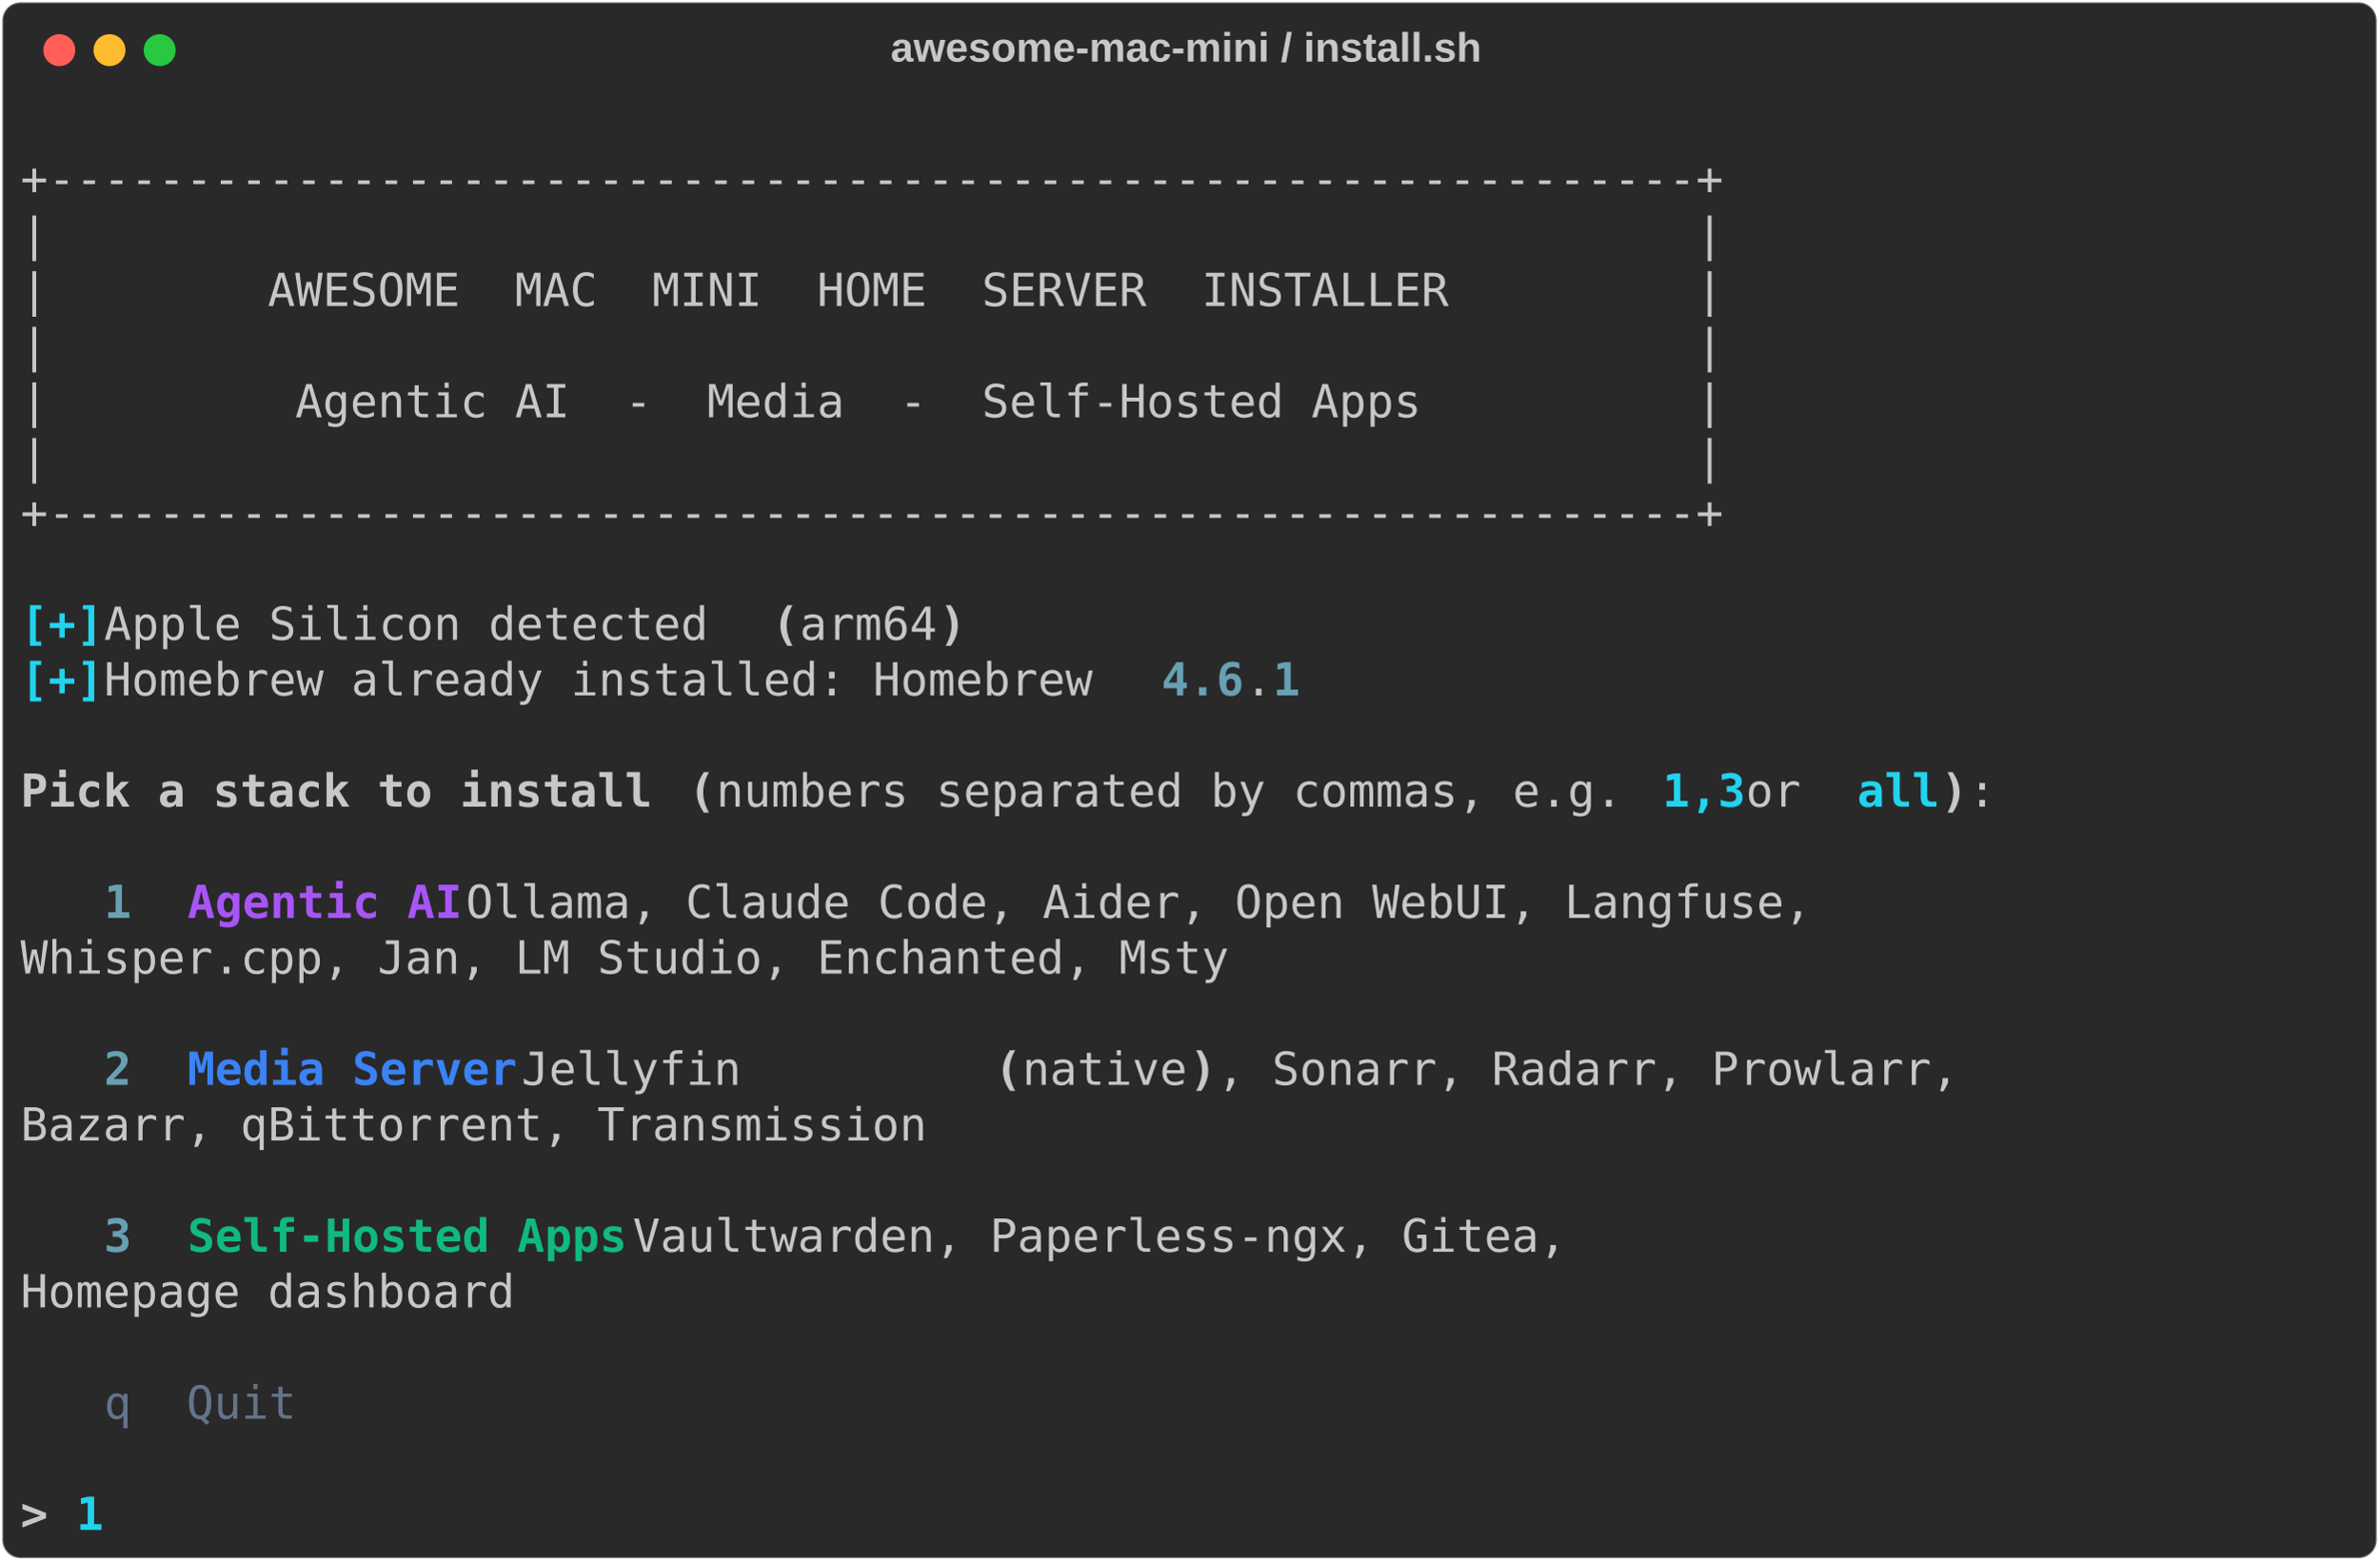
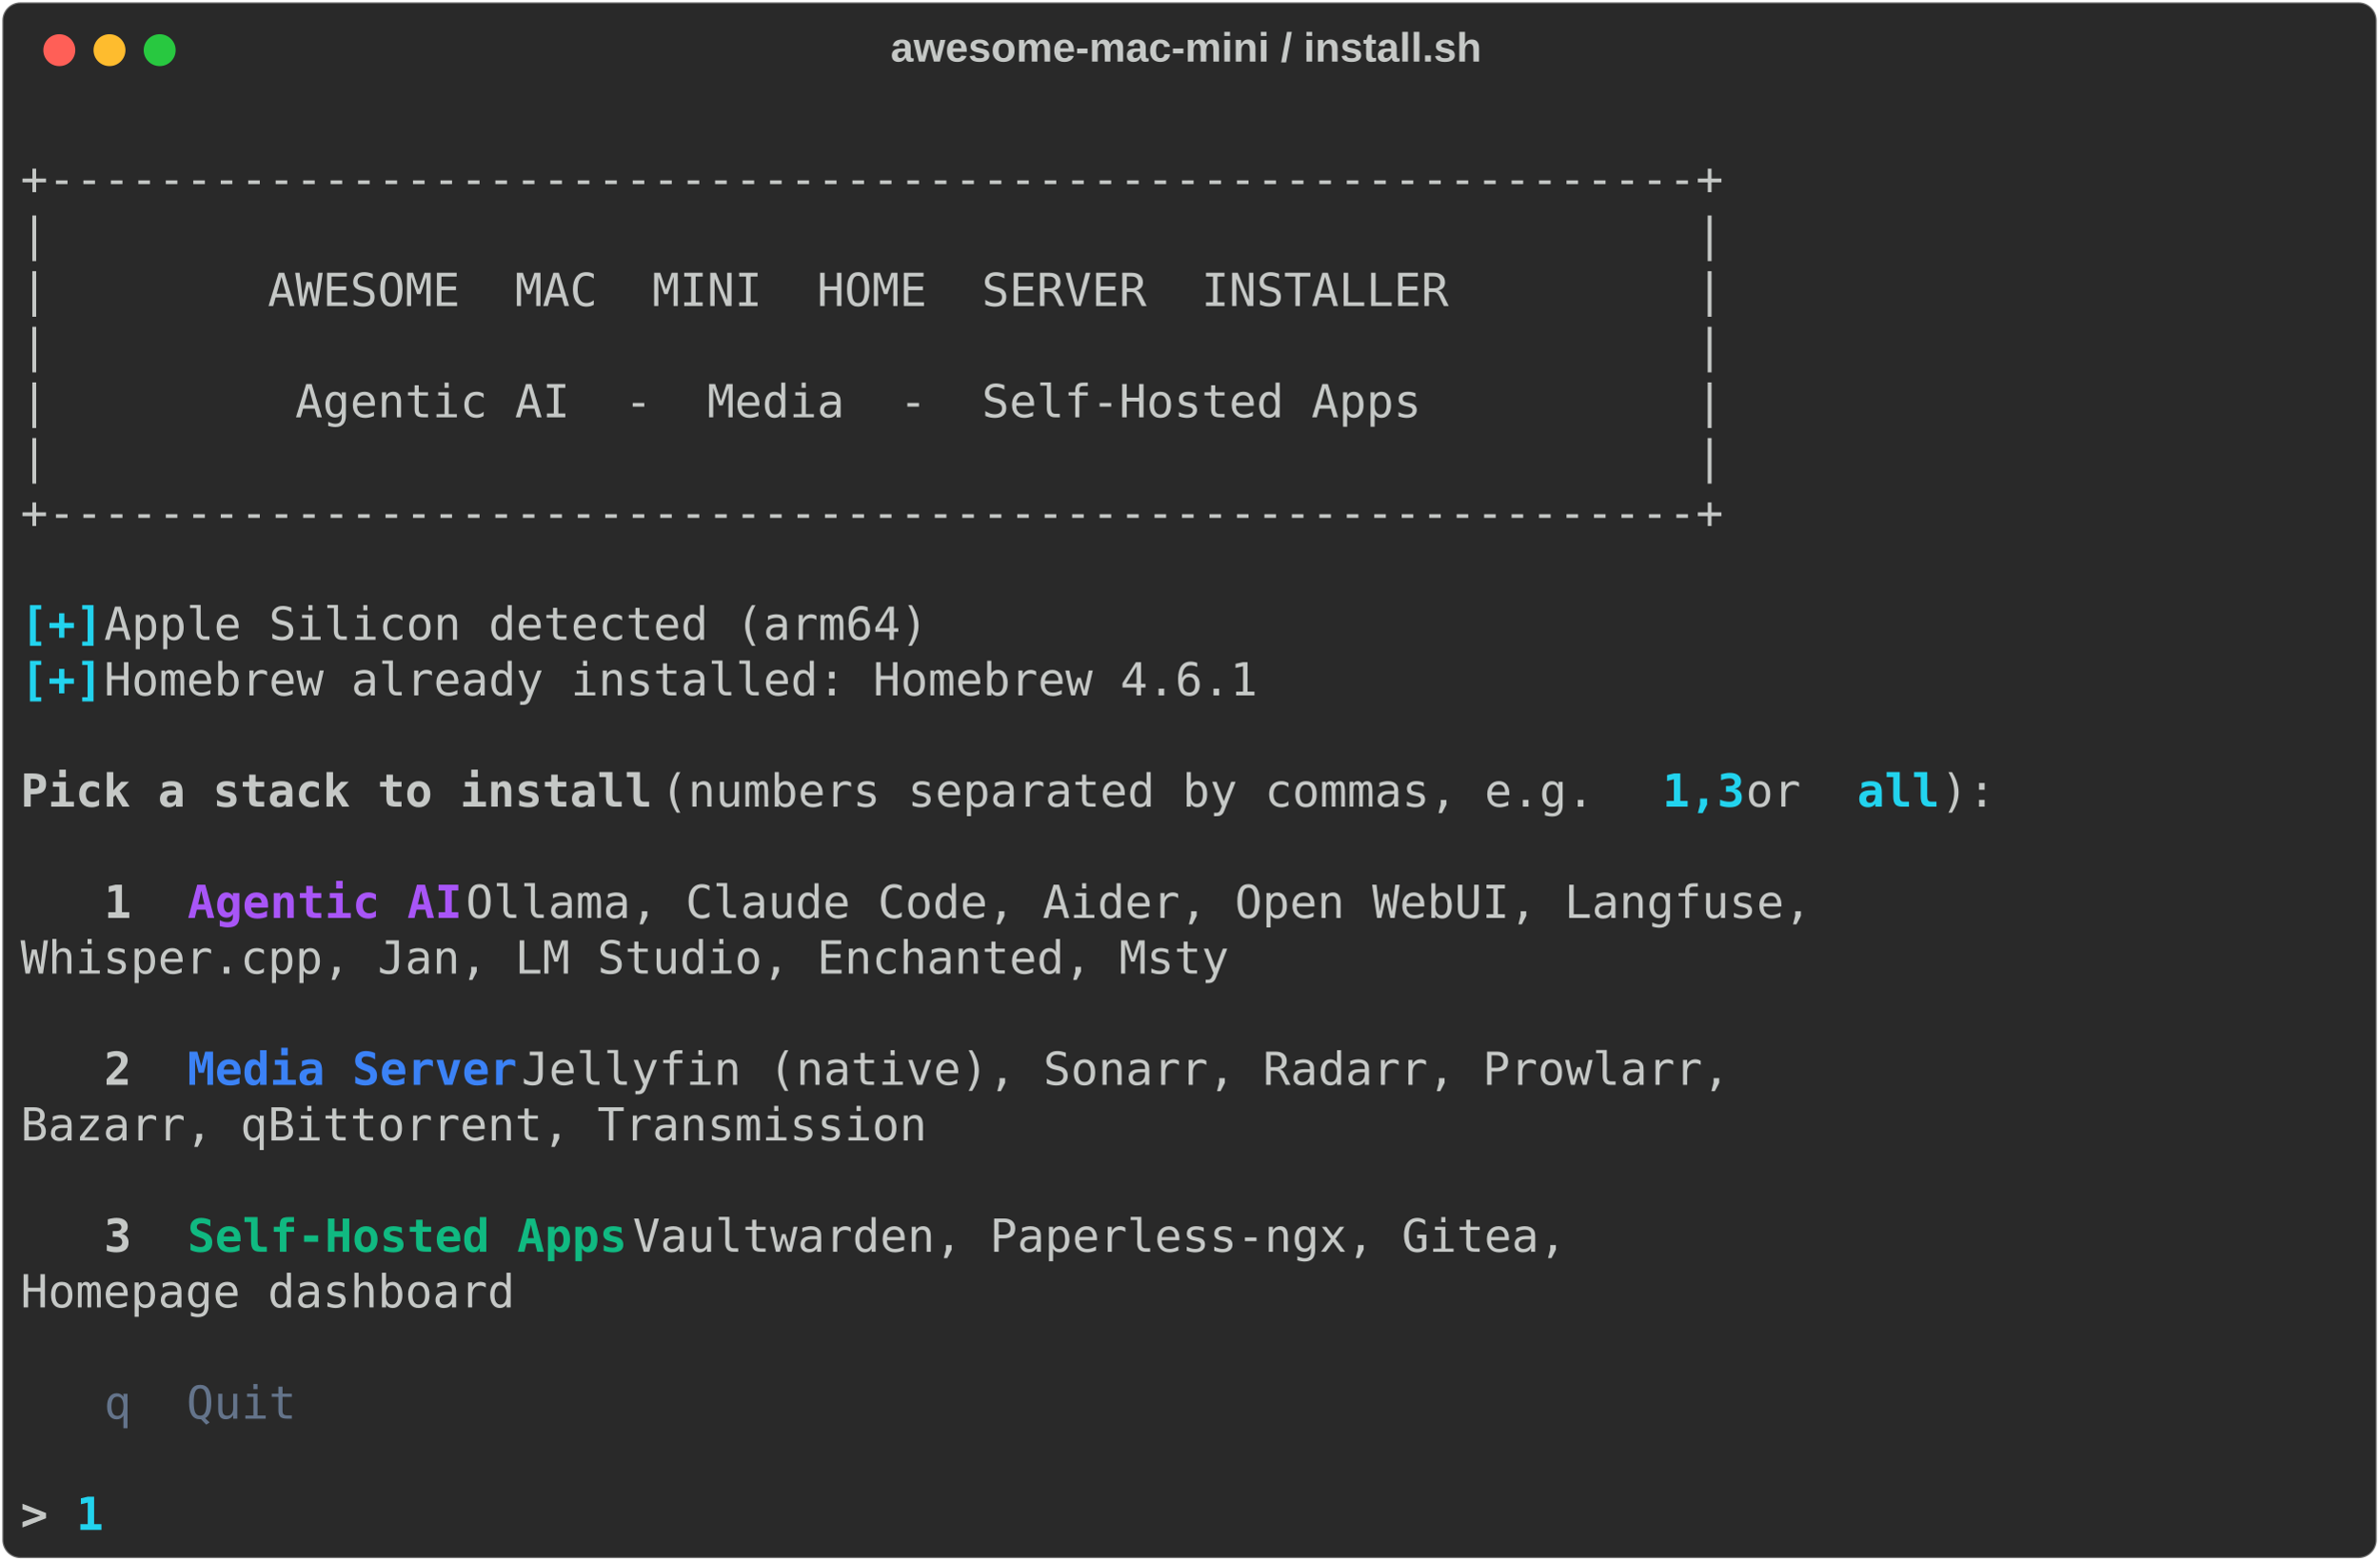
<svg xmlns="http://www.w3.org/2000/svg" class="rich-terminal" viewBox="0 0 1043 684.4">
  <style>

    @font-face {
        font-family: "Fira Code";
        src: local("FiraCode-Regular"),
                url("https://cdnjs.cloudflare.com/ajax/libs/firacode/6.2.0/woff2/FiraCode-Regular.woff2") format("woff2"),
                url("https://cdnjs.cloudflare.com/ajax/libs/firacode/6.2.0/woff/FiraCode-Regular.woff") format("woff");
        font-style: normal;
        font-weight: 400;
    }
    @font-face {
        font-family: "Fira Code";
        src: local("FiraCode-Bold"),
                url("https://cdnjs.cloudflare.com/ajax/libs/firacode/6.2.0/woff2/FiraCode-Bold.woff2") format("woff2"),
                url("https://cdnjs.cloudflare.com/ajax/libs/firacode/6.2.0/woff/FiraCode-Bold.woff") format("woff");
        font-style: bold;
        font-weight: 700;
    }

-     .terminal-2041208307-matrix {
+     .terminal-1047042780-matrix {
        font-family: Fira Code, monospace;
        font-size: 20px;
        line-height: 24.4px;
        font-variant-east-asian: full-width;
    }

-     .terminal-2041208307-title {
+     .terminal-1047042780-title {
        font-size: 18px;
        font-weight: bold;
        font-family: arial;
    }

-     .terminal-2041208307-r1 { fill: #c5c8c6 }
- .terminal-2041208307-r2 { fill: #22d3ee;font-weight: bold }
- .terminal-2041208307-r3 { fill: #c5c8c6;font-weight: bold }
- .terminal-2041208307-r4 { fill: #68a0b3;font-weight: bold }
- .terminal-2041208307-r5 { fill: #a855f7;font-weight: bold }
- .terminal-2041208307-r6 { fill: #3b82f6;font-weight: bold }
- .terminal-2041208307-r7 { fill: #10b981;font-weight: bold }
- .terminal-2041208307-r8 { fill: #64748b }
+     .terminal-1047042780-r1 { fill: #c5c8c6 }
+ .terminal-1047042780-r2 { fill: #22d3ee;font-weight: bold }
+ .terminal-1047042780-r3 { fill: #c5c8c6;font-weight: bold }
+ .terminal-1047042780-r4 { fill: #a855f7;font-weight: bold }
+ .terminal-1047042780-r5 { fill: #3b82f6;font-weight: bold }
+ .terminal-1047042780-r6 { fill: #10b981;font-weight: bold }
+ .terminal-1047042780-r7 { fill: #64748b }
    </style>
  <defs>
-     <clipPath id="terminal-2041208307-clip-terminal">
+     <clipPath id="terminal-1047042780-clip-terminal">
      <rect x="0" y="0" width="1023.8" height="633.4" />
    </clipPath>
-     <clipPath id="terminal-2041208307-line-0">
+     <clipPath id="terminal-1047042780-line-0">
      <rect x="0" y="1.5" width="1024.8" height="24.65" />
    </clipPath>
-     <clipPath id="terminal-2041208307-line-1">
+     <clipPath id="terminal-1047042780-line-1">
      <rect x="0" y="25.9" width="1024.8" height="24.65" />
    </clipPath>
-     <clipPath id="terminal-2041208307-line-2">
+     <clipPath id="terminal-1047042780-line-2">
      <rect x="0" y="50.3" width="1024.8" height="24.65" />
    </clipPath>
-     <clipPath id="terminal-2041208307-line-3">
+     <clipPath id="terminal-1047042780-line-3">
      <rect x="0" y="74.7" width="1024.8" height="24.65" />
    </clipPath>
-     <clipPath id="terminal-2041208307-line-4">
+     <clipPath id="terminal-1047042780-line-4">
      <rect x="0" y="99.1" width="1024.8" height="24.65" />
    </clipPath>
-     <clipPath id="terminal-2041208307-line-5">
+     <clipPath id="terminal-1047042780-line-5">
      <rect x="0" y="123.5" width="1024.8" height="24.65" />
    </clipPath>
-     <clipPath id="terminal-2041208307-line-6">
+     <clipPath id="terminal-1047042780-line-6">
      <rect x="0" y="147.9" width="1024.8" height="24.65" />
    </clipPath>
-     <clipPath id="terminal-2041208307-line-7">
+     <clipPath id="terminal-1047042780-line-7">
      <rect x="0" y="172.3" width="1024.8" height="24.65" />
    </clipPath>
-     <clipPath id="terminal-2041208307-line-8">
+     <clipPath id="terminal-1047042780-line-8">
      <rect x="0" y="196.7" width="1024.8" height="24.65" />
    </clipPath>
-     <clipPath id="terminal-2041208307-line-9">
+     <clipPath id="terminal-1047042780-line-9">
      <rect x="0" y="221.1" width="1024.8" height="24.65" />
    </clipPath>
-     <clipPath id="terminal-2041208307-line-10">
+     <clipPath id="terminal-1047042780-line-10">
      <rect x="0" y="245.5" width="1024.8" height="24.65" />
    </clipPath>
-     <clipPath id="terminal-2041208307-line-11">
+     <clipPath id="terminal-1047042780-line-11">
      <rect x="0" y="269.9" width="1024.8" height="24.65" />
    </clipPath>
-     <clipPath id="terminal-2041208307-line-12">
+     <clipPath id="terminal-1047042780-line-12">
      <rect x="0" y="294.3" width="1024.8" height="24.65" />
    </clipPath>
-     <clipPath id="terminal-2041208307-line-13">
+     <clipPath id="terminal-1047042780-line-13">
      <rect x="0" y="318.7" width="1024.8" height="24.65" />
    </clipPath>
-     <clipPath id="terminal-2041208307-line-14">
+     <clipPath id="terminal-1047042780-line-14">
      <rect x="0" y="343.1" width="1024.8" height="24.65" />
    </clipPath>
-     <clipPath id="terminal-2041208307-line-15">
+     <clipPath id="terminal-1047042780-line-15">
      <rect x="0" y="367.5" width="1024.8" height="24.65" />
    </clipPath>
-     <clipPath id="terminal-2041208307-line-16">
+     <clipPath id="terminal-1047042780-line-16">
      <rect x="0" y="391.9" width="1024.8" height="24.65" />
    </clipPath>
-     <clipPath id="terminal-2041208307-line-17">
+     <clipPath id="terminal-1047042780-line-17">
      <rect x="0" y="416.3" width="1024.8" height="24.65" />
    </clipPath>
-     <clipPath id="terminal-2041208307-line-18">
+     <clipPath id="terminal-1047042780-line-18">
      <rect x="0" y="440.7" width="1024.8" height="24.65" />
    </clipPath>
-     <clipPath id="terminal-2041208307-line-19">
+     <clipPath id="terminal-1047042780-line-19">
      <rect x="0" y="465.1" width="1024.8" height="24.65" />
    </clipPath>
-     <clipPath id="terminal-2041208307-line-20">
+     <clipPath id="terminal-1047042780-line-20">
      <rect x="0" y="489.5" width="1024.8" height="24.65" />
    </clipPath>
-     <clipPath id="terminal-2041208307-line-21">
+     <clipPath id="terminal-1047042780-line-21">
      <rect x="0" y="513.9" width="1024.8" height="24.65" />
    </clipPath>
-     <clipPath id="terminal-2041208307-line-22">
+     <clipPath id="terminal-1047042780-line-22">
      <rect x="0" y="538.3" width="1024.8" height="24.65" />
    </clipPath>
-     <clipPath id="terminal-2041208307-line-23">
+     <clipPath id="terminal-1047042780-line-23">
      <rect x="0" y="562.7" width="1024.8" height="24.65" />
    </clipPath>
-     <clipPath id="terminal-2041208307-line-24">
+     <clipPath id="terminal-1047042780-line-24">
      <rect x="0" y="587.1" width="1024.8" height="24.65" />
    </clipPath>
  </defs>
  <rect fill="#292929" stroke="rgba(255,255,255,0.35)" stroke-width="1" x="1" y="1" width="1041" height="682.4" rx="8" />
-   <text class="terminal-2041208307-title" fill="#c5c8c6" text-anchor="middle" x="520" y="27">awesome-mac-mini / install.sh</text>
+   <text class="terminal-1047042780-title" fill="#c5c8c6" text-anchor="middle" x="520" y="27">awesome-mac-mini / install.sh</text>
  <g transform="translate(26,22)">
    <circle cx="0" cy="0" r="7" fill="#ff5f57" />
    <circle cx="22" cy="0" r="7" fill="#febc2e" />
    <circle cx="44" cy="0" r="7" fill="#28c840" />
  </g>
-   <g transform="translate(9, 41)" clip-path="url(#terminal-2041208307-clip-terminal)">
-     <g class="terminal-2041208307-matrix">
-       <text class="terminal-2041208307-r1" x="1024.8" y="20" textLength="12.2" clip-path="url(#terminal-2041208307-line-0)">
- </text>
-       <text class="terminal-2041208307-r1" x="0" y="44.4" textLength="817.4" clip-path="url(#terminal-2041208307-line-1)">     +------------------------------------------------------------+</text>
-       <text class="terminal-2041208307-r1" x="1024.8" y="44.4" textLength="12.2" clip-path="url(#terminal-2041208307-line-1)">
- </text>
-       <text class="terminal-2041208307-r1" x="0" y="68.8" textLength="817.4" clip-path="url(#terminal-2041208307-line-2)">     |                                                            |</text>
-       <text class="terminal-2041208307-r1" x="1024.8" y="68.8" textLength="12.2" clip-path="url(#terminal-2041208307-line-2)">
- </text>
-       <text class="terminal-2041208307-r1" x="0" y="93.2" textLength="817.4" clip-path="url(#terminal-2041208307-line-3)">     |        AWESOME  MAC  MINI  HOME  SERVER  INSTALLER         |</text>
-       <text class="terminal-2041208307-r1" x="1024.8" y="93.2" textLength="12.2" clip-path="url(#terminal-2041208307-line-3)">
- </text>
-       <text class="terminal-2041208307-r1" x="0" y="117.6" textLength="817.4" clip-path="url(#terminal-2041208307-line-4)">     |                                                            |</text>
-       <text class="terminal-2041208307-r1" x="1024.8" y="117.6" textLength="12.2" clip-path="url(#terminal-2041208307-line-4)">
- </text>
-       <text class="terminal-2041208307-r1" x="0" y="142" textLength="817.4" clip-path="url(#terminal-2041208307-line-5)">     |         Agentic AI  -  Media  -  Self-Hosted Apps          |</text>
-       <text class="terminal-2041208307-r1" x="1024.8" y="142" textLength="12.2" clip-path="url(#terminal-2041208307-line-5)">
- </text>
-       <text class="terminal-2041208307-r1" x="0" y="166.4" textLength="817.4" clip-path="url(#terminal-2041208307-line-6)">     |                                                            |</text>
-       <text class="terminal-2041208307-r1" x="1024.8" y="166.4" textLength="12.2" clip-path="url(#terminal-2041208307-line-6)">
- </text>
-       <text class="terminal-2041208307-r1" x="0" y="190.8" textLength="817.4" clip-path="url(#terminal-2041208307-line-7)">     +------------------------------------------------------------+</text>
-       <text class="terminal-2041208307-r1" x="1024.8" y="190.8" textLength="12.2" clip-path="url(#terminal-2041208307-line-7)">
- </text>
-       <text class="terminal-2041208307-r1" x="1024.8" y="215.2" textLength="12.2" clip-path="url(#terminal-2041208307-line-8)">
- </text>
-       <text class="terminal-2041208307-r2" x="0" y="239.6" textLength="12.2" clip-path="url(#terminal-2041208307-line-9)">[</text>
-       <text class="terminal-2041208307-r2" x="12.2" y="239.6" textLength="12.2" clip-path="url(#terminal-2041208307-line-9)">+</text>
-       <text class="terminal-2041208307-r2" x="24.4" y="239.6" textLength="12.2" clip-path="url(#terminal-2041208307-line-9)">]</text>
-       <text class="terminal-2041208307-r1" x="36.6" y="239.6" textLength="292.8" clip-path="url(#terminal-2041208307-line-9)"> Apple Silicon detected </text>
-       <text class="terminal-2041208307-r3" x="329.4" y="239.6" textLength="12.2" clip-path="url(#terminal-2041208307-line-9)">(</text>
-       <text class="terminal-2041208307-r1" x="341.6" y="239.6" textLength="61" clip-path="url(#terminal-2041208307-line-9)">arm64</text>
-       <text class="terminal-2041208307-r3" x="402.6" y="239.6" textLength="12.2" clip-path="url(#terminal-2041208307-line-9)">)</text>
-       <text class="terminal-2041208307-r1" x="1024.8" y="239.6" textLength="12.2" clip-path="url(#terminal-2041208307-line-9)">
- </text>
-       <text class="terminal-2041208307-r2" x="0" y="264" textLength="12.2" clip-path="url(#terminal-2041208307-line-10)">[</text>
-       <text class="terminal-2041208307-r2" x="12.2" y="264" textLength="12.2" clip-path="url(#terminal-2041208307-line-10)">+</text>
-       <text class="terminal-2041208307-r2" x="24.4" y="264" textLength="12.2" clip-path="url(#terminal-2041208307-line-10)">]</text>
-       <text class="terminal-2041208307-r1" x="36.6" y="264" textLength="463.6" clip-path="url(#terminal-2041208307-line-10)"> Homebrew already installed: Homebrew </text>
-       <text class="terminal-2041208307-r4" x="500.2" y="264" textLength="36.6" clip-path="url(#terminal-2041208307-line-10)">4.6</text>
-       <text class="terminal-2041208307-r1" x="536.8" y="264" textLength="12.2" clip-path="url(#terminal-2041208307-line-10)">.</text>
-       <text class="terminal-2041208307-r4" x="549" y="264" textLength="12.2" clip-path="url(#terminal-2041208307-line-10)">1</text>
-       <text class="terminal-2041208307-r1" x="1024.8" y="264" textLength="12.2" clip-path="url(#terminal-2041208307-line-10)">
- </text>
-       <text class="terminal-2041208307-r1" x="1024.8" y="288.4" textLength="12.2" clip-path="url(#terminal-2041208307-line-11)">
- </text>
-       <text class="terminal-2041208307-r3" x="0" y="312.8" textLength="280.6" clip-path="url(#terminal-2041208307-line-12)">Pick a stack to install</text>
-       <text class="terminal-2041208307-r3" x="292.8" y="312.8" textLength="12.2" clip-path="url(#terminal-2041208307-line-12)">(</text>
-       <text class="terminal-2041208307-r1" x="305" y="312.8" textLength="414.8" clip-path="url(#terminal-2041208307-line-12)">numbers separated by commas, e.g. </text>
-       <text class="terminal-2041208307-r2" x="719.8" y="312.8" textLength="12.2" clip-path="url(#terminal-2041208307-line-12)">1</text>
-       <text class="terminal-2041208307-r2" x="732" y="312.8" textLength="12.2" clip-path="url(#terminal-2041208307-line-12)">,</text>
-       <text class="terminal-2041208307-r2" x="744.2" y="312.8" textLength="12.2" clip-path="url(#terminal-2041208307-line-12)">3</text>
-       <text class="terminal-2041208307-r1" x="756.4" y="312.8" textLength="48.8" clip-path="url(#terminal-2041208307-line-12)"> or </text>
-       <text class="terminal-2041208307-r2" x="805.2" y="312.8" textLength="36.6" clip-path="url(#terminal-2041208307-line-12)">all</text>
-       <text class="terminal-2041208307-r3" x="841.8" y="312.8" textLength="12.2" clip-path="url(#terminal-2041208307-line-12)">)</text>
-       <text class="terminal-2041208307-r1" x="854" y="312.8" textLength="12.2" clip-path="url(#terminal-2041208307-line-12)">:</text>
-       <text class="terminal-2041208307-r1" x="1024.8" y="312.8" textLength="12.2" clip-path="url(#terminal-2041208307-line-12)">
- </text>
-       <text class="terminal-2041208307-r1" x="1024.8" y="337.2" textLength="12.2" clip-path="url(#terminal-2041208307-line-13)">
- </text>
-       <text class="terminal-2041208307-r4" x="36.6" y="361.6" textLength="12.2" clip-path="url(#terminal-2041208307-line-14)">1</text>
-       <text class="terminal-2041208307-r5" x="73.2" y="361.6" textLength="122" clip-path="url(#terminal-2041208307-line-14)">Agentic AI</text>
-       <text class="terminal-2041208307-r1" x="195.2" y="361.6" textLength="719.8" clip-path="url(#terminal-2041208307-line-14)">          Ollama, Claude Code, Aider, Open WebUI, Langfuse,</text>
-       <text class="terminal-2041208307-r1" x="1024.8" y="361.6" textLength="12.2" clip-path="url(#terminal-2041208307-line-14)">
- </text>
-       <text class="terminal-2041208307-r1" x="0" y="386" textLength="854" clip-path="url(#terminal-2041208307-line-15)">                          Whisper.cpp, Jan, LM Studio, Enchanted, Msty</text>
-       <text class="terminal-2041208307-r1" x="1024.8" y="386" textLength="12.2" clip-path="url(#terminal-2041208307-line-15)">
- </text>
-       <text class="terminal-2041208307-r1" x="1024.8" y="410.4" textLength="12.2" clip-path="url(#terminal-2041208307-line-16)">
- </text>
-       <text class="terminal-2041208307-r4" x="36.6" y="434.8" textLength="12.2" clip-path="url(#terminal-2041208307-line-17)">2</text>
-       <text class="terminal-2041208307-r6" x="73.2" y="434.8" textLength="146.4" clip-path="url(#terminal-2041208307-line-17)">Media Server</text>
-       <text class="terminal-2041208307-r1" x="219.6" y="434.8" textLength="207.4" clip-path="url(#terminal-2041208307-line-17)">        Jellyfin </text>
-       <text class="terminal-2041208307-r3" x="427" y="434.8" textLength="12.2" clip-path="url(#terminal-2041208307-line-17)">(</text>
-       <text class="terminal-2041208307-r1" x="439.2" y="434.8" textLength="73.2" clip-path="url(#terminal-2041208307-line-17)">native</text>
-       <text class="terminal-2041208307-r3" x="512.4" y="434.8" textLength="12.2" clip-path="url(#terminal-2041208307-line-17)">)</text>
-       <text class="terminal-2041208307-r1" x="524.6" y="434.8" textLength="329.4" clip-path="url(#terminal-2041208307-line-17)">, Sonarr, Radarr, Prowlarr,</text>
-       <text class="terminal-2041208307-r1" x="1024.8" y="434.8" textLength="12.2" clip-path="url(#terminal-2041208307-line-17)">
- </text>
-       <text class="terminal-2041208307-r1" x="0" y="459.2" textLength="719.8" clip-path="url(#terminal-2041208307-line-18)">                          Bazarr, qBittorrent, Transmission</text>
-       <text class="terminal-2041208307-r1" x="1024.8" y="459.2" textLength="12.2" clip-path="url(#terminal-2041208307-line-18)">
- </text>
-       <text class="terminal-2041208307-r1" x="1024.8" y="483.6" textLength="12.2" clip-path="url(#terminal-2041208307-line-19)">
- </text>
-       <text class="terminal-2041208307-r4" x="36.6" y="508" textLength="12.2" clip-path="url(#terminal-2041208307-line-20)">3</text>
-       <text class="terminal-2041208307-r7" x="73.2" y="508" textLength="195.2" clip-path="url(#terminal-2041208307-line-20)">Self-Hosted Apps</text>
-       <text class="terminal-2041208307-r1" x="268.4" y="508" textLength="463.6" clip-path="url(#terminal-2041208307-line-20)">    Vaultwarden, Paperless-ngx, Gitea,</text>
-       <text class="terminal-2041208307-r1" x="1024.8" y="508" textLength="12.2" clip-path="url(#terminal-2041208307-line-20)">
- </text>
-       <text class="terminal-2041208307-r1" x="0" y="532.4" textLength="536.8" clip-path="url(#terminal-2041208307-line-21)">                          Homepage dashboard</text>
-       <text class="terminal-2041208307-r1" x="1024.8" y="532.4" textLength="12.2" clip-path="url(#terminal-2041208307-line-21)">
- </text>
-       <text class="terminal-2041208307-r1" x="1024.8" y="556.8" textLength="12.2" clip-path="url(#terminal-2041208307-line-22)">
- </text>
-       <text class="terminal-2041208307-r8" x="36.6" y="581.2" textLength="85.4" clip-path="url(#terminal-2041208307-line-23)">q  Quit</text>
-       <text class="terminal-2041208307-r1" x="1024.8" y="581.2" textLength="12.2" clip-path="url(#terminal-2041208307-line-23)">
- </text>
-       <text class="terminal-2041208307-r1" x="1024.8" y="605.6" textLength="12.2" clip-path="url(#terminal-2041208307-line-24)">
- </text>
-       <text class="terminal-2041208307-r3" x="0" y="630" textLength="12.2" clip-path="url(#terminal-2041208307-line-25)">&gt;</text>
-       <text class="terminal-2041208307-r2" x="24.4" y="630" textLength="12.2" clip-path="url(#terminal-2041208307-line-25)">1</text>
-       <text class="terminal-2041208307-r1" x="1024.8" y="630" textLength="12.2" clip-path="url(#terminal-2041208307-line-25)">
+   <g transform="translate(9, 41)" clip-path="url(#terminal-1047042780-clip-terminal)">
+     <g class="terminal-1047042780-matrix">
+       <text class="terminal-1047042780-r1" x="1024.8" y="20" textLength="12.2" clip-path="url(#terminal-1047042780-line-0)">
+ </text>
+       <text class="terminal-1047042780-r1" x="0" y="44.4" textLength="817.4" clip-path="url(#terminal-1047042780-line-1)">     +------------------------------------------------------------+</text>
+       <text class="terminal-1047042780-r1" x="1024.8" y="44.4" textLength="12.2" clip-path="url(#terminal-1047042780-line-1)">
+ </text>
+       <text class="terminal-1047042780-r1" x="0" y="68.8" textLength="817.4" clip-path="url(#terminal-1047042780-line-2)">     |                                                            |</text>
+       <text class="terminal-1047042780-r1" x="1024.8" y="68.8" textLength="12.2" clip-path="url(#terminal-1047042780-line-2)">
+ </text>
+       <text class="terminal-1047042780-r1" x="0" y="93.2" textLength="817.4" clip-path="url(#terminal-1047042780-line-3)">     |        AWESOME  MAC  MINI  HOME  SERVER  INSTALLER         |</text>
+       <text class="terminal-1047042780-r1" x="1024.8" y="93.2" textLength="12.2" clip-path="url(#terminal-1047042780-line-3)">
+ </text>
+       <text class="terminal-1047042780-r1" x="0" y="117.6" textLength="817.4" clip-path="url(#terminal-1047042780-line-4)">     |                                                            |</text>
+       <text class="terminal-1047042780-r1" x="1024.8" y="117.6" textLength="12.2" clip-path="url(#terminal-1047042780-line-4)">
+ </text>
+       <text class="terminal-1047042780-r1" x="0" y="142" textLength="817.4" clip-path="url(#terminal-1047042780-line-5)">     |         Agentic AI  -  Media  -  Self-Hosted Apps          |</text>
+       <text class="terminal-1047042780-r1" x="1024.8" y="142" textLength="12.2" clip-path="url(#terminal-1047042780-line-5)">
+ </text>
+       <text class="terminal-1047042780-r1" x="0" y="166.4" textLength="817.4" clip-path="url(#terminal-1047042780-line-6)">     |                                                            |</text>
+       <text class="terminal-1047042780-r1" x="1024.8" y="166.4" textLength="12.2" clip-path="url(#terminal-1047042780-line-6)">
+ </text>
+       <text class="terminal-1047042780-r1" x="0" y="190.8" textLength="817.4" clip-path="url(#terminal-1047042780-line-7)">     +------------------------------------------------------------+</text>
+       <text class="terminal-1047042780-r1" x="1024.8" y="190.8" textLength="12.2" clip-path="url(#terminal-1047042780-line-7)">
+ </text>
+       <text class="terminal-1047042780-r1" x="1024.8" y="215.2" textLength="12.2" clip-path="url(#terminal-1047042780-line-8)">
+ </text>
+       <text class="terminal-1047042780-r2" x="0" y="239.6" textLength="36.6" clip-path="url(#terminal-1047042780-line-9)">[+]</text>
+       <text class="terminal-1047042780-r1" x="36.6" y="239.6" textLength="378.2" clip-path="url(#terminal-1047042780-line-9)"> Apple Silicon detected (arm64)</text>
+       <text class="terminal-1047042780-r1" x="1024.8" y="239.6" textLength="12.2" clip-path="url(#terminal-1047042780-line-9)">
+ </text>
+       <text class="terminal-1047042780-r2" x="0" y="264" textLength="36.6" clip-path="url(#terminal-1047042780-line-10)">[+]</text>
+       <text class="terminal-1047042780-r1" x="36.6" y="264" textLength="524.6" clip-path="url(#terminal-1047042780-line-10)"> Homebrew already installed: Homebrew 4.6.1</text>
+       <text class="terminal-1047042780-r1" x="1024.8" y="264" textLength="12.2" clip-path="url(#terminal-1047042780-line-10)">
+ </text>
+       <text class="terminal-1047042780-r1" x="1024.8" y="288.4" textLength="12.2" clip-path="url(#terminal-1047042780-line-11)">
+ </text>
+       <text class="terminal-1047042780-r3" x="0" y="312.8" textLength="280.6" clip-path="url(#terminal-1047042780-line-12)">Pick a stack to install</text>
+       <text class="terminal-1047042780-r1" x="280.6" y="312.8" textLength="439.2" clip-path="url(#terminal-1047042780-line-12)"> (numbers separated by commas, e.g. </text>
+       <text class="terminal-1047042780-r2" x="719.8" y="312.8" textLength="36.6" clip-path="url(#terminal-1047042780-line-12)">1,3</text>
+       <text class="terminal-1047042780-r1" x="756.4" y="312.8" textLength="48.8" clip-path="url(#terminal-1047042780-line-12)"> or </text>
+       <text class="terminal-1047042780-r2" x="805.2" y="312.8" textLength="36.6" clip-path="url(#terminal-1047042780-line-12)">all</text>
+       <text class="terminal-1047042780-r1" x="841.8" y="312.8" textLength="24.4" clip-path="url(#terminal-1047042780-line-12)">):</text>
+       <text class="terminal-1047042780-r1" x="1024.8" y="312.8" textLength="12.2" clip-path="url(#terminal-1047042780-line-12)">
+ </text>
+       <text class="terminal-1047042780-r1" x="1024.8" y="337.2" textLength="12.2" clip-path="url(#terminal-1047042780-line-13)">
+ </text>
+       <text class="terminal-1047042780-r3" x="36.6" y="361.6" textLength="12.2" clip-path="url(#terminal-1047042780-line-14)">1</text>
+       <text class="terminal-1047042780-r4" x="73.2" y="361.6" textLength="122" clip-path="url(#terminal-1047042780-line-14)">Agentic AI</text>
+       <text class="terminal-1047042780-r1" x="195.2" y="361.6" textLength="719.8" clip-path="url(#terminal-1047042780-line-14)">          Ollama, Claude Code, Aider, Open WebUI, Langfuse,</text>
+       <text class="terminal-1047042780-r1" x="1024.8" y="361.6" textLength="12.2" clip-path="url(#terminal-1047042780-line-14)">
+ </text>
+       <text class="terminal-1047042780-r1" x="0" y="386" textLength="854" clip-path="url(#terminal-1047042780-line-15)">                          Whisper.cpp, Jan, LM Studio, Enchanted, Msty</text>
+       <text class="terminal-1047042780-r1" x="1024.8" y="386" textLength="12.2" clip-path="url(#terminal-1047042780-line-15)">
+ </text>
+       <text class="terminal-1047042780-r1" x="1024.8" y="410.4" textLength="12.2" clip-path="url(#terminal-1047042780-line-16)">
+ </text>
+       <text class="terminal-1047042780-r3" x="36.6" y="434.8" textLength="12.2" clip-path="url(#terminal-1047042780-line-17)">2</text>
+       <text class="terminal-1047042780-r5" x="73.2" y="434.8" textLength="146.4" clip-path="url(#terminal-1047042780-line-17)">Media Server</text>
+       <text class="terminal-1047042780-r1" x="219.6" y="434.8" textLength="634.4" clip-path="url(#terminal-1047042780-line-17)">        Jellyfin (native), Sonarr, Radarr, Prowlarr,</text>
+       <text class="terminal-1047042780-r1" x="1024.8" y="434.8" textLength="12.2" clip-path="url(#terminal-1047042780-line-17)">
+ </text>
+       <text class="terminal-1047042780-r1" x="0" y="459.2" textLength="719.8" clip-path="url(#terminal-1047042780-line-18)">                          Bazarr, qBittorrent, Transmission</text>
+       <text class="terminal-1047042780-r1" x="1024.8" y="459.2" textLength="12.2" clip-path="url(#terminal-1047042780-line-18)">
+ </text>
+       <text class="terminal-1047042780-r1" x="1024.8" y="483.6" textLength="12.2" clip-path="url(#terminal-1047042780-line-19)">
+ </text>
+       <text class="terminal-1047042780-r3" x="36.6" y="508" textLength="12.2" clip-path="url(#terminal-1047042780-line-20)">3</text>
+       <text class="terminal-1047042780-r6" x="73.2" y="508" textLength="195.2" clip-path="url(#terminal-1047042780-line-20)">Self-Hosted Apps</text>
+       <text class="terminal-1047042780-r1" x="268.4" y="508" textLength="463.6" clip-path="url(#terminal-1047042780-line-20)">    Vaultwarden, Paperless-ngx, Gitea,</text>
+       <text class="terminal-1047042780-r1" x="1024.8" y="508" textLength="12.2" clip-path="url(#terminal-1047042780-line-20)">
+ </text>
+       <text class="terminal-1047042780-r1" x="0" y="532.4" textLength="536.8" clip-path="url(#terminal-1047042780-line-21)">                          Homepage dashboard</text>
+       <text class="terminal-1047042780-r1" x="1024.8" y="532.4" textLength="12.2" clip-path="url(#terminal-1047042780-line-21)">
+ </text>
+       <text class="terminal-1047042780-r1" x="1024.8" y="556.8" textLength="12.2" clip-path="url(#terminal-1047042780-line-22)">
+ </text>
+       <text class="terminal-1047042780-r7" x="36.6" y="581.2" textLength="85.4" clip-path="url(#terminal-1047042780-line-23)">q  Quit</text>
+       <text class="terminal-1047042780-r1" x="1024.8" y="581.2" textLength="12.2" clip-path="url(#terminal-1047042780-line-23)">
+ </text>
+       <text class="terminal-1047042780-r1" x="1024.8" y="605.6" textLength="12.2" clip-path="url(#terminal-1047042780-line-24)">
+ </text>
+       <text class="terminal-1047042780-r3" x="0" y="630" textLength="12.2" clip-path="url(#terminal-1047042780-line-25)">&gt;</text>
+       <text class="terminal-1047042780-r2" x="24.4" y="630" textLength="12.2" clip-path="url(#terminal-1047042780-line-25)">1</text>
+       <text class="terminal-1047042780-r1" x="1024.8" y="630" textLength="12.2" clip-path="url(#terminal-1047042780-line-25)">
</text>
    </g>
  </g>
</svg>
